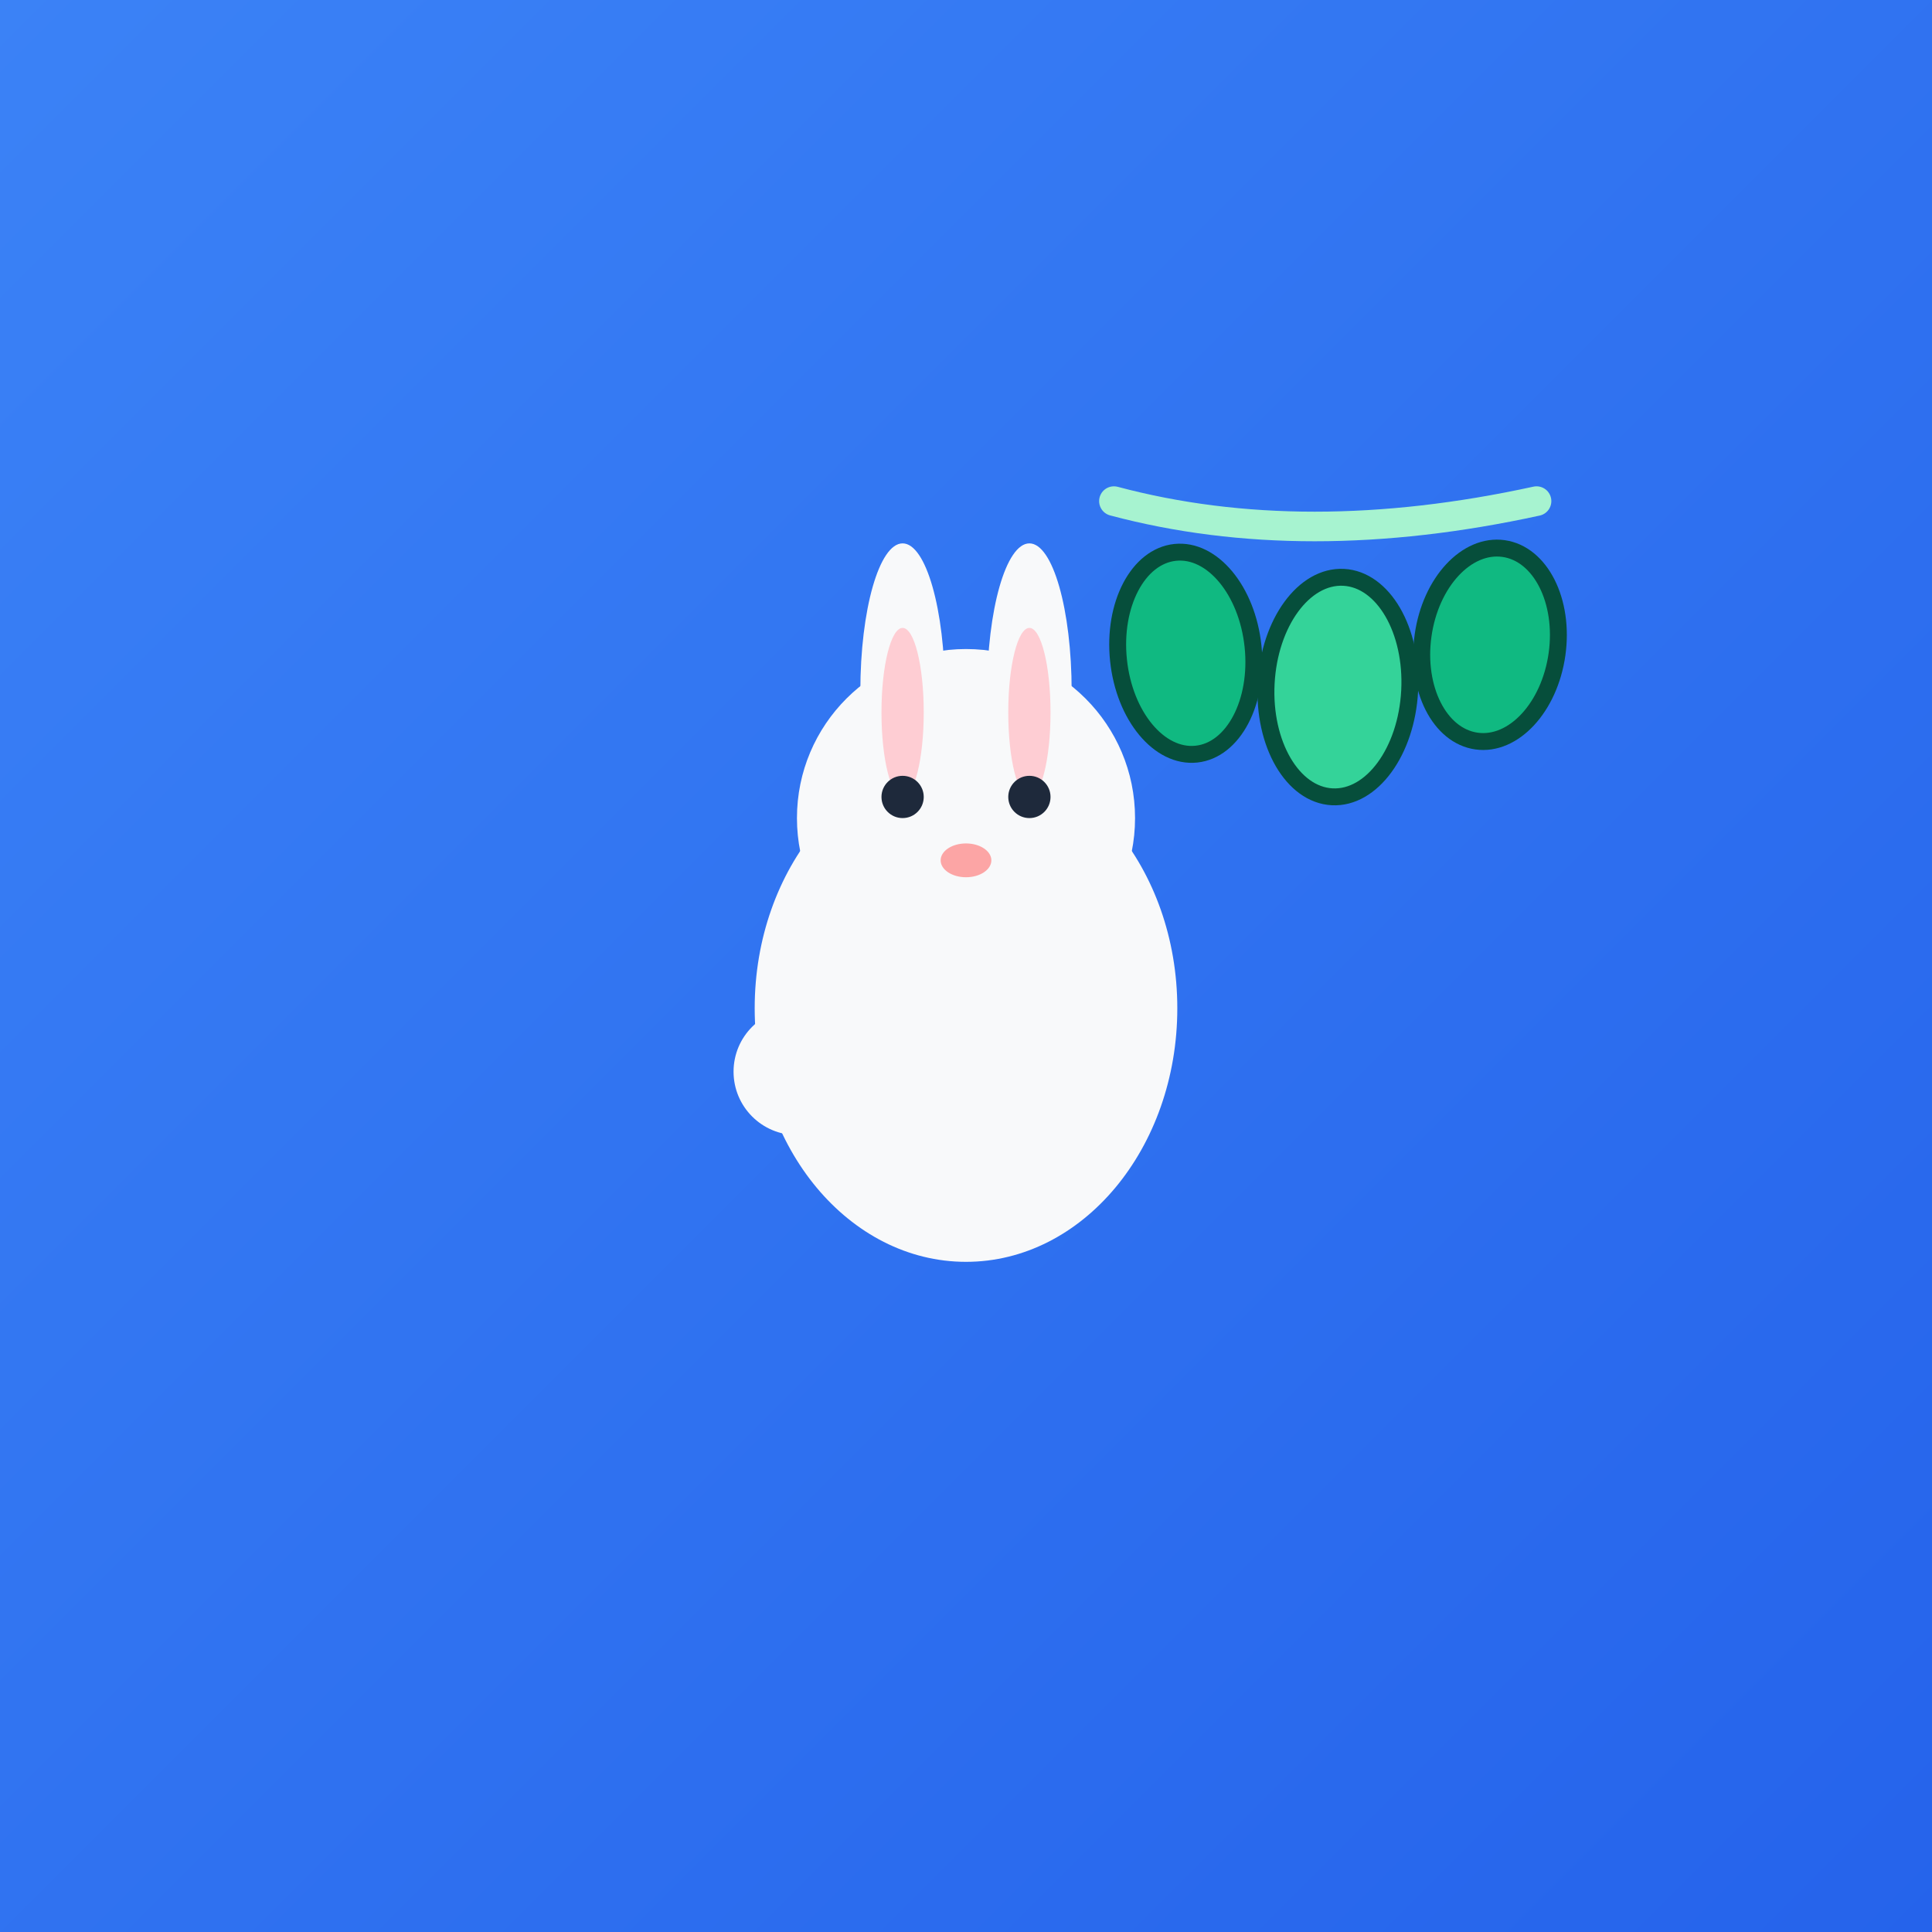
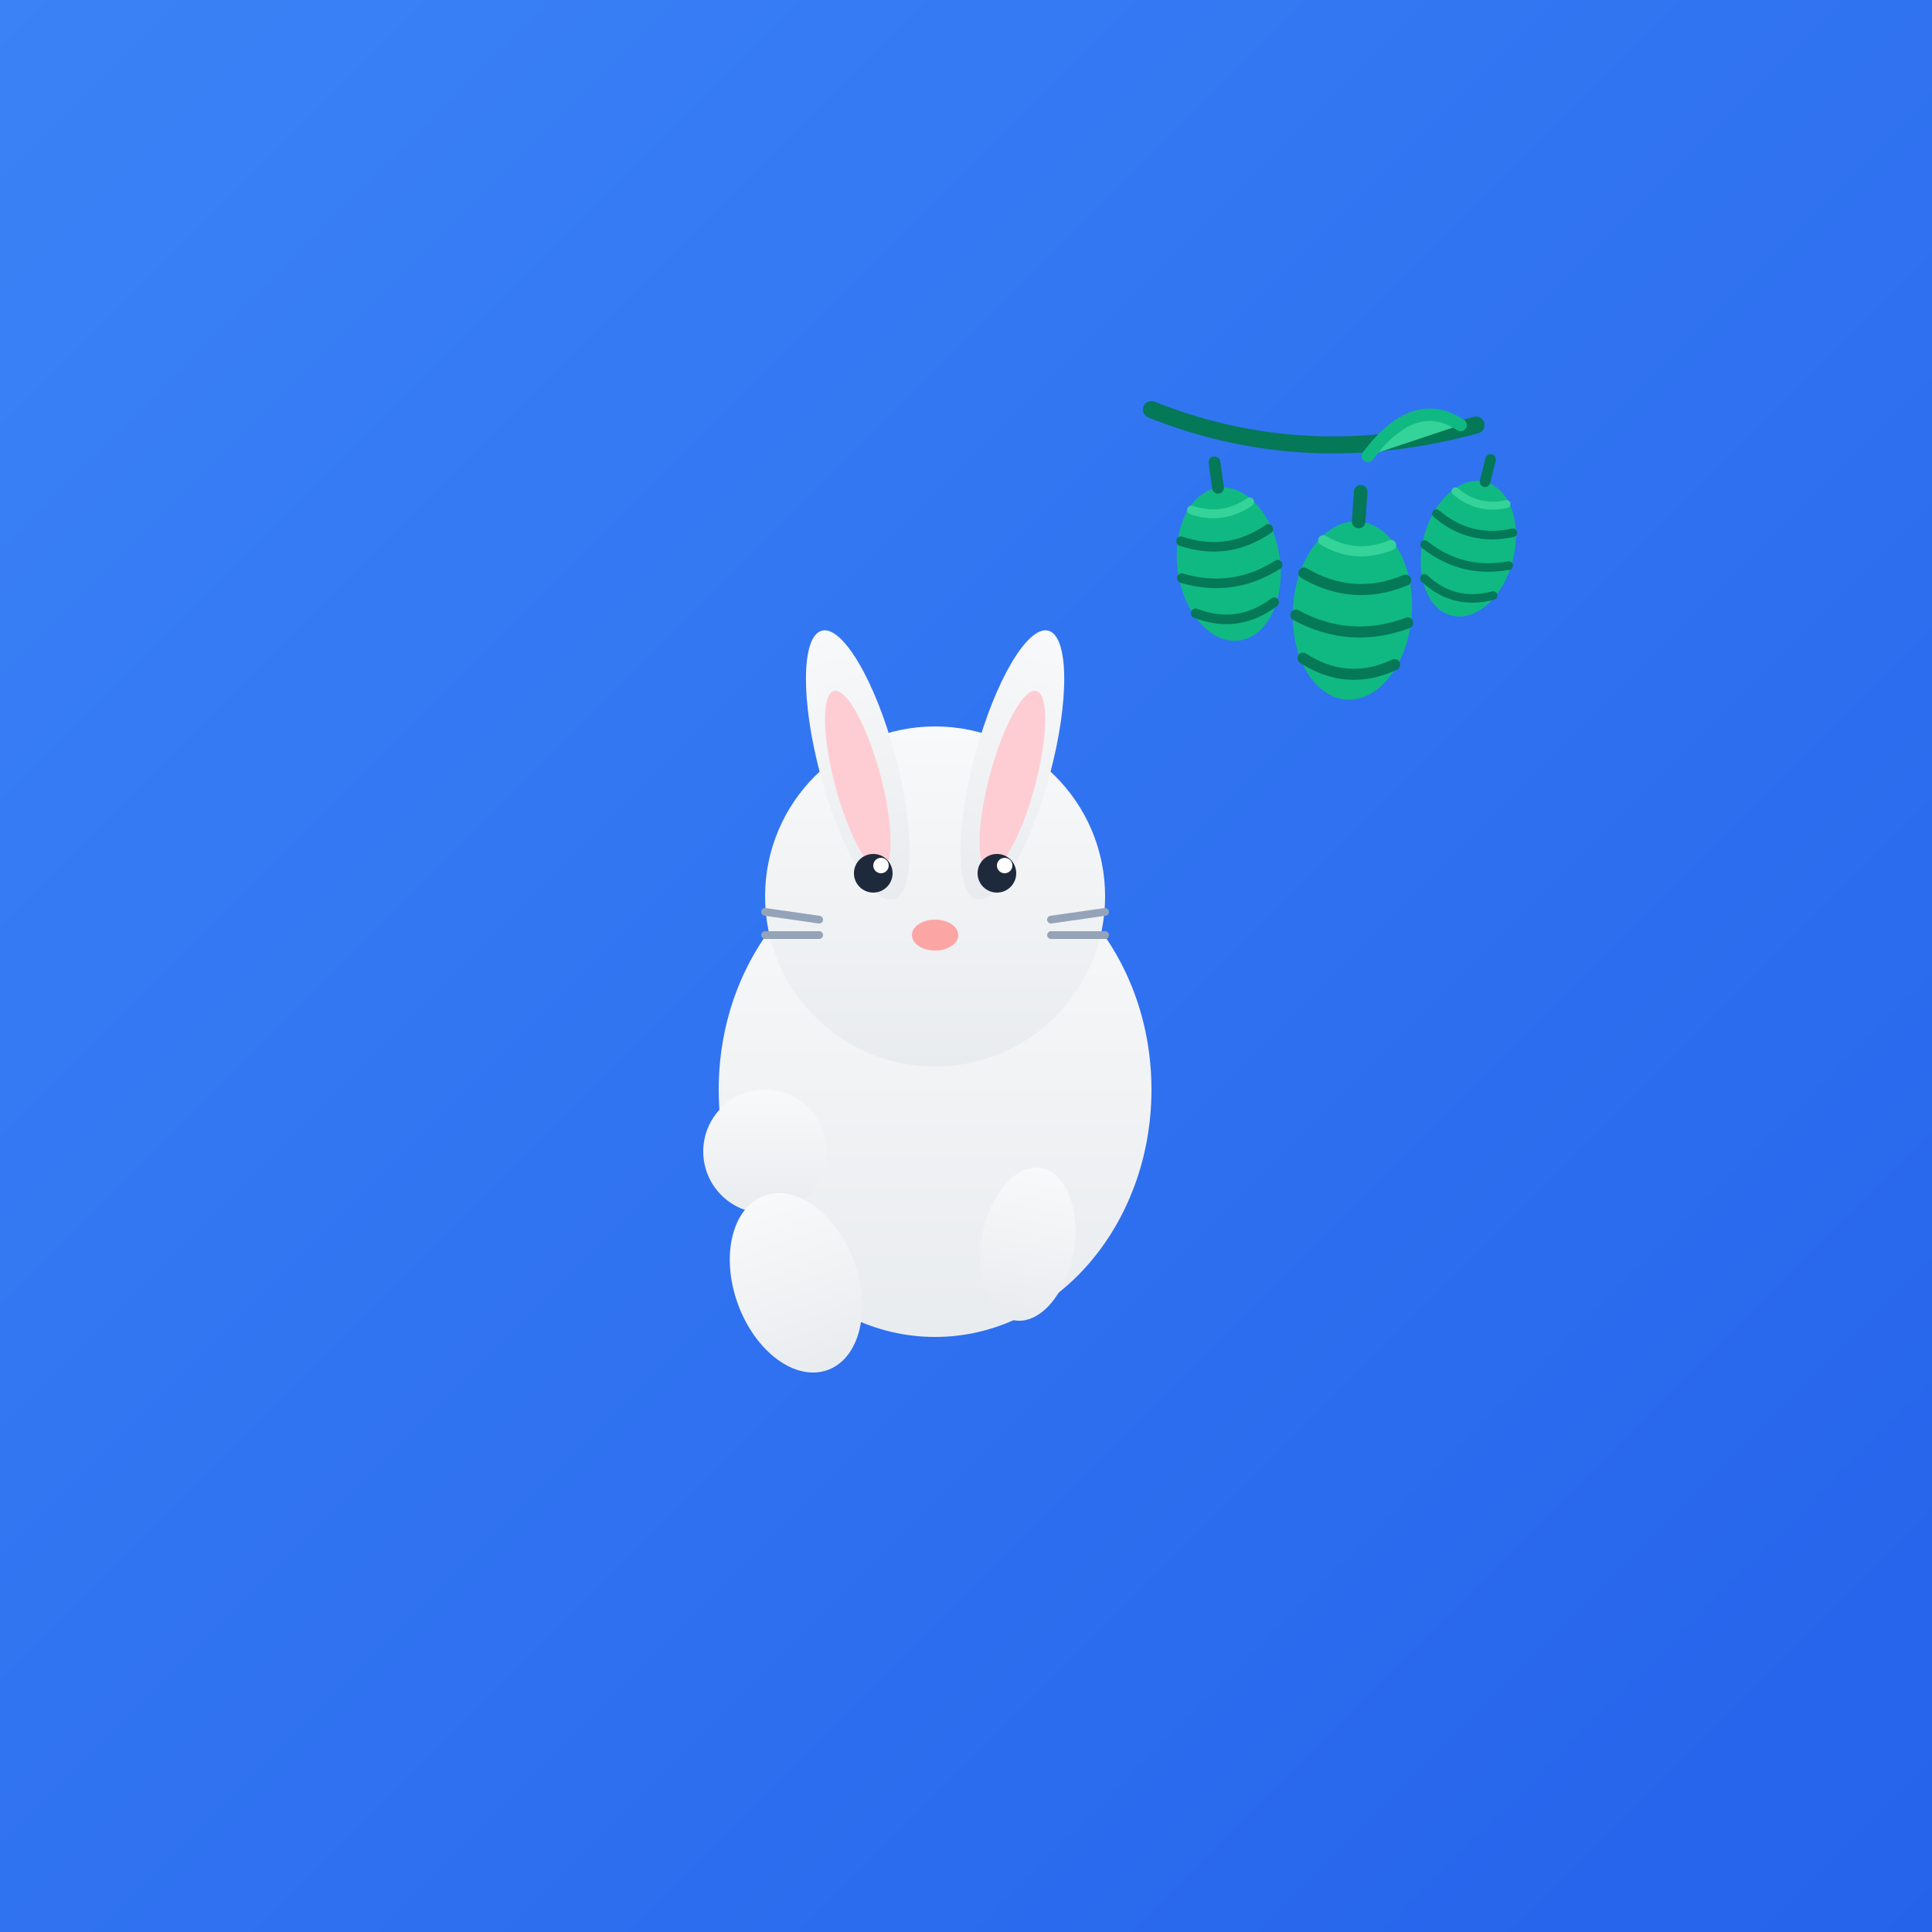
- <svg xmlns="http://www.w3.org/2000/svg" viewBox="0 0 32 32" fill="none">
+ <svg xmlns="http://www.w3.org/2000/svg" viewBox="0 0 200 200" fill="none">
  <defs>
    <linearGradient id="bgGrad" x1="0%" y1="0%" x2="100%" y2="100%">
      <stop offset="0%" style="stop-color:#3b82f6;stop-opacity:1" />
      <stop offset="100%" style="stop-color:#2563eb;stop-opacity:1" />
    </linearGradient>
+     <linearGradient id="bunnyGradient" x1="0%" y1="0%" x2="0%" y2="100%">
+       <stop offset="0%" style="stop-color:#f8f9fa;stop-opacity:1" />
+       <stop offset="100%" style="stop-color:#e9ecef;stop-opacity:1" />
+     </linearGradient>
  </defs>
-   <rect width="32" height="32" fill="url(#bgGrad)" />
-   <g transform="translate(16, 16) scale(0.7) translate(-16, -16)">
-     <g transform="translate(16, 17)">
-       <ellipse cx="0" cy="0" rx="5" ry="6" fill="#f8f9fa" />
-       <circle cx="0" cy="-4.5" r="4" fill="#f8f9fa" />
-       <ellipse cx="-1.5" cy="-7.5" rx="1" ry="3.5" fill="#f8f9fa" />
-       <ellipse cx="1.5" cy="-7.5" rx="1" ry="3.5" fill="#f8f9fa" />
-       <ellipse cx="-1.5" cy="-7" rx="0.5" ry="2" fill="#fecdd3" />
-       <ellipse cx="1.5" cy="-7" rx="0.5" ry="2" fill="#fecdd3" />
-       <circle cx="-1.5" cy="-5" r="0.5" fill="#1e293b" />
-       <circle cx="1.5" cy="-5" r="0.5" fill="#1e293b" />
-       <ellipse cx="0" cy="-3.5" rx="0.6" ry="0.4" fill="#fca5a5" />
-       <circle cx="-4" cy="1.5" r="1.5" fill="#f8f9fa" />
+   <rect width="200" height="200" fill="url(#bgGrad)" />
+   <g transform="translate(100 100) scale(0.8) translate(-100 -100)">
+     <g transform="translate(96, 116)">
+       <ellipse cx="0" cy="0" rx="28" ry="32" fill="url(#bunnyGradient)" />
+       <circle cx="0" cy="-25" r="22" fill="url(#bunnyGradient)" />
+       <ellipse cx="-10" cy="-42" rx="5" ry="18" fill="url(#bunnyGradient)" transform="rotate(-15 -10 -42)">
+     </ellipse>
+       <ellipse cx="10" cy="-42" rx="5" ry="18" fill="url(#bunnyGradient)" transform="rotate(15 10 -42)">
+     </ellipse>
+       <ellipse cx="-10" cy="-40" rx="3" ry="12" fill="#fecdd3" transform="rotate(-15 -10 -40)" />
+       <ellipse cx="10" cy="-40" rx="3" ry="12" fill="#fecdd3" transform="rotate(15 10 -40)" />
+       <circle cx="-8" cy="-28" r="2.5" fill="#1e293b" />
+       <circle cx="8" cy="-28" r="2.5" fill="#1e293b" />
+       <circle cx="-7" cy="-29" r="1" fill="#fff" />
+       <circle cx="9" cy="-29" r="1" fill="#fff" />
+       <ellipse cx="0" cy="-20" rx="3" ry="2" fill="#fca5a5" />
+       <line x1="-15" y1="-22" x2="-22" y2="-23" stroke="#94a3b8" stroke-width="1" stroke-linecap="round" />
+       <line x1="-15" y1="-20" x2="-22" y2="-20" stroke="#94a3b8" stroke-width="1" stroke-linecap="round" />
+       <line x1="15" y1="-22" x2="22" y2="-23" stroke="#94a3b8" stroke-width="1" stroke-linecap="round" />
+       <line x1="15" y1="-20" x2="22" y2="-20" stroke="#94a3b8" stroke-width="1" stroke-linecap="round" />
+       <circle cx="-22" cy="8" r="8" fill="url(#bunnyGradient)" />
+       <ellipse cx="-18" cy="25" rx="8" ry="12" fill="url(#bunnyGradient)" transform="rotate(-20 -18 25)" />
+       <ellipse cx="12" cy="20" rx="6" ry="10" fill="url(#bunnyGradient)" transform="rotate(10 12 20)" />
    </g>
-     <g>
-       <path d="M19.5 5 Q24 6.2 29.5 5" stroke="#a7f3d0" stroke-width="0.7" stroke-linecap="round" />
-       <ellipse cx="21.2" cy="8.6" rx="1.6" ry="2.4" fill="#10b981" stroke="#064e3b" stroke-width="0.4" transform="rotate(-6 21.2 8.6)" />
-       <ellipse cx="24.8" cy="9.4" rx="1.7" ry="2.6" fill="#34d399" stroke="#064e3b" stroke-width="0.4" transform="rotate(3 24.8 9.4)" />
-       <ellipse cx="28.4" cy="8.4" rx="1.6" ry="2.3" fill="#10b981" stroke="#064e3b" stroke-width="0.4" transform="rotate(8 28.4 8.4)" />
+     <g transform="translate(-16 14)">
+       <g>
+         <path d="M140 14 Q160 22 182 16" stroke="#047857" stroke-width="2.2" fill="none" stroke-linecap="round" />
+         <path d="M168 20 q6 -8 12 -4" stroke="#10b981" stroke-width="1.6" fill="#34d399" stroke-linecap="round" />
+         <g transform="translate(150 34) rotate(-8) scale(0.95)">
+           <ellipse cx="0" cy="0" rx="7" ry="10.5" fill="#10b981" />
+           <path d="M-6 -4 Q0 -1 6 -4 M-6.6 1 Q0 4 6.6 1 M-5.4 6 Q0 9 5.4 6" stroke="#047857" stroke-width="1.3" fill="none" stroke-linecap="round" />
+           <path d="M-4 -8 Q0 -6 4 -8" stroke="#34d399" stroke-width="1.2" fill="none" stroke-linecap="round" />
+           <line x1="0" y1="-10.5" x2="0" y2="-14" stroke="#047857" stroke-width="1.6" stroke-linecap="round" />
+         </g>
+         <g transform="translate(166 40) rotate(4) scale(1.1)">
+           <ellipse cx="0" cy="0" rx="7" ry="10.5" fill="#10b981" />
+           <path d="M-6 -4 Q0 -1 6 -4 M-6.6 1 Q0 4 6.6 1 M-5.4 6 Q0 9 5.4 6" stroke="#047857" stroke-width="1.3" fill="none" stroke-linecap="round" />
+           <path d="M-4 -8 Q0 -6 4 -8" stroke="#34d399" stroke-width="1.2" fill="none" stroke-linecap="round" />
+           <line x1="0" y1="-10.5" x2="0" y2="-14" stroke="#047857" stroke-width="1.6" stroke-linecap="round" />
+         </g>
+         <g transform="translate(181 32) rotate(14) scale(0.85)">
+           <ellipse cx="0" cy="0" rx="7" ry="10.5" fill="#10b981" />
+           <path d="M-6 -4 Q0 -1 6 -4 M-6.6 1 Q0 4 6.6 1 M-5.4 6 Q0 9 5.4 6" stroke="#047857" stroke-width="1.3" fill="none" stroke-linecap="round" />
+           <path d="M-4 -8 Q0 -6 4 -8" stroke="#34d399" stroke-width="1.2" fill="none" stroke-linecap="round" />
+           <line x1="0" y1="-10.5" x2="0" y2="-14" stroke="#047857" stroke-width="1.6" stroke-linecap="round" />
+         </g>
+       </g>
    </g>
  </g>
</svg>
